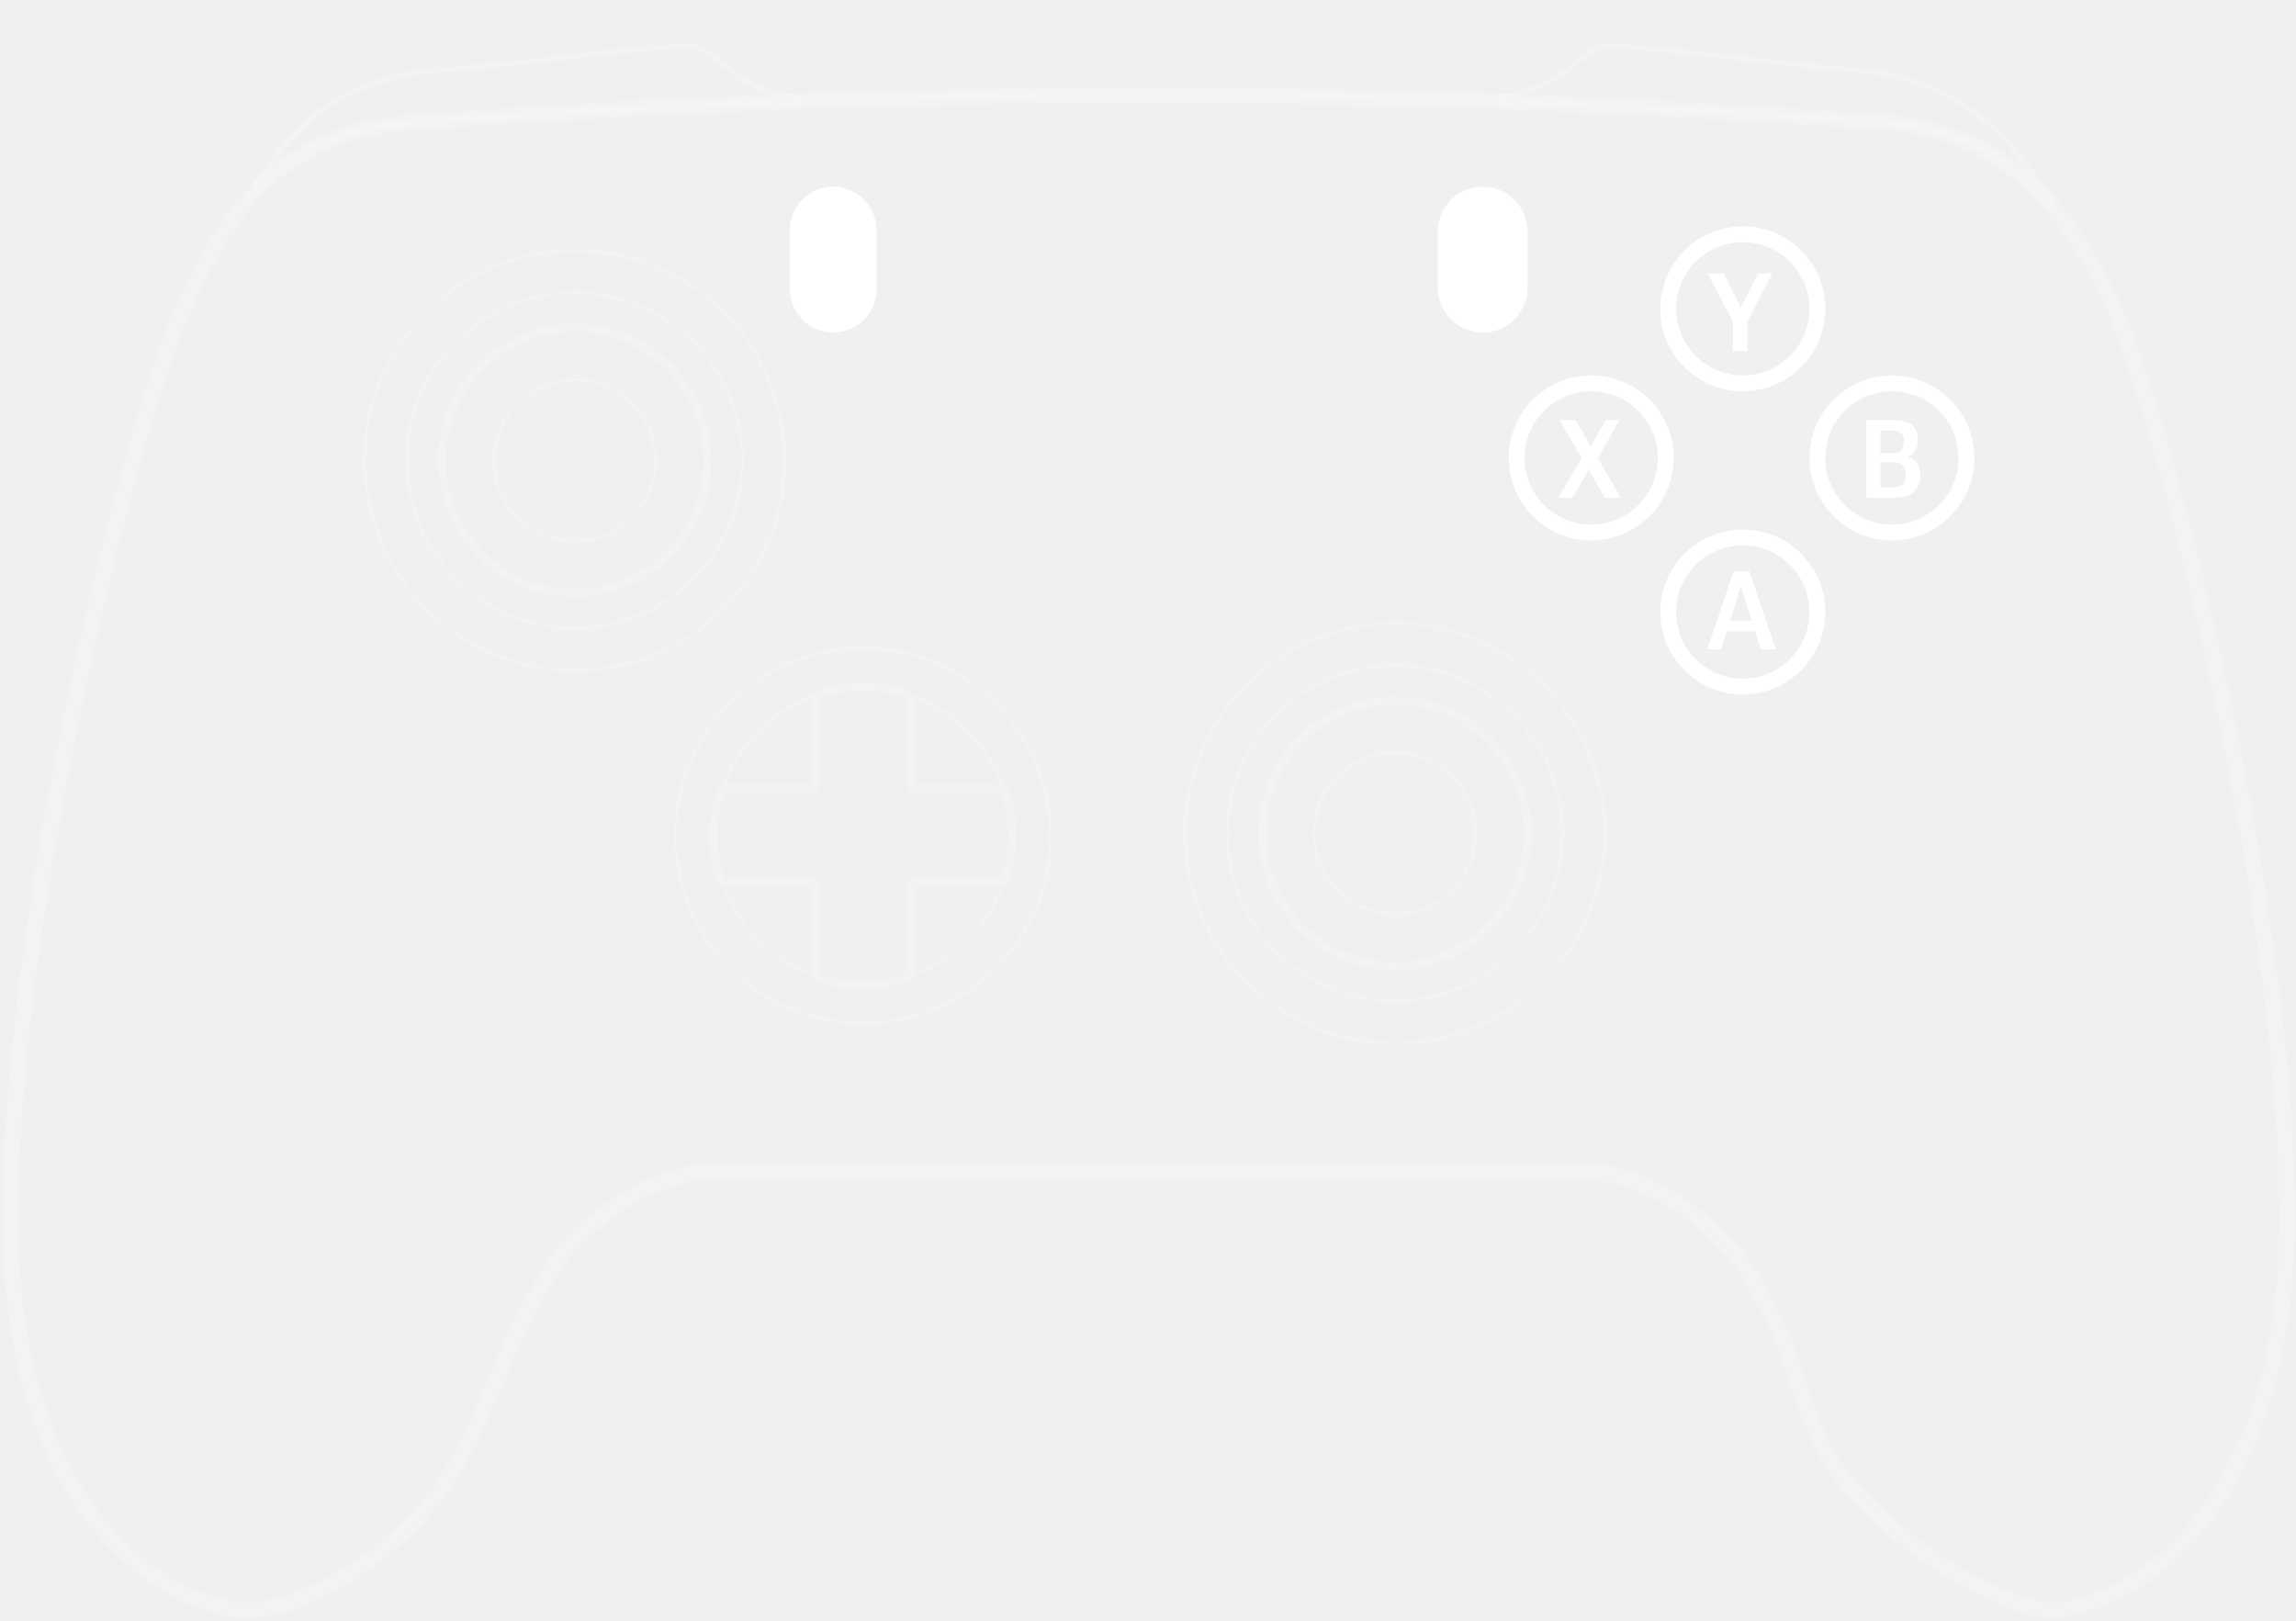
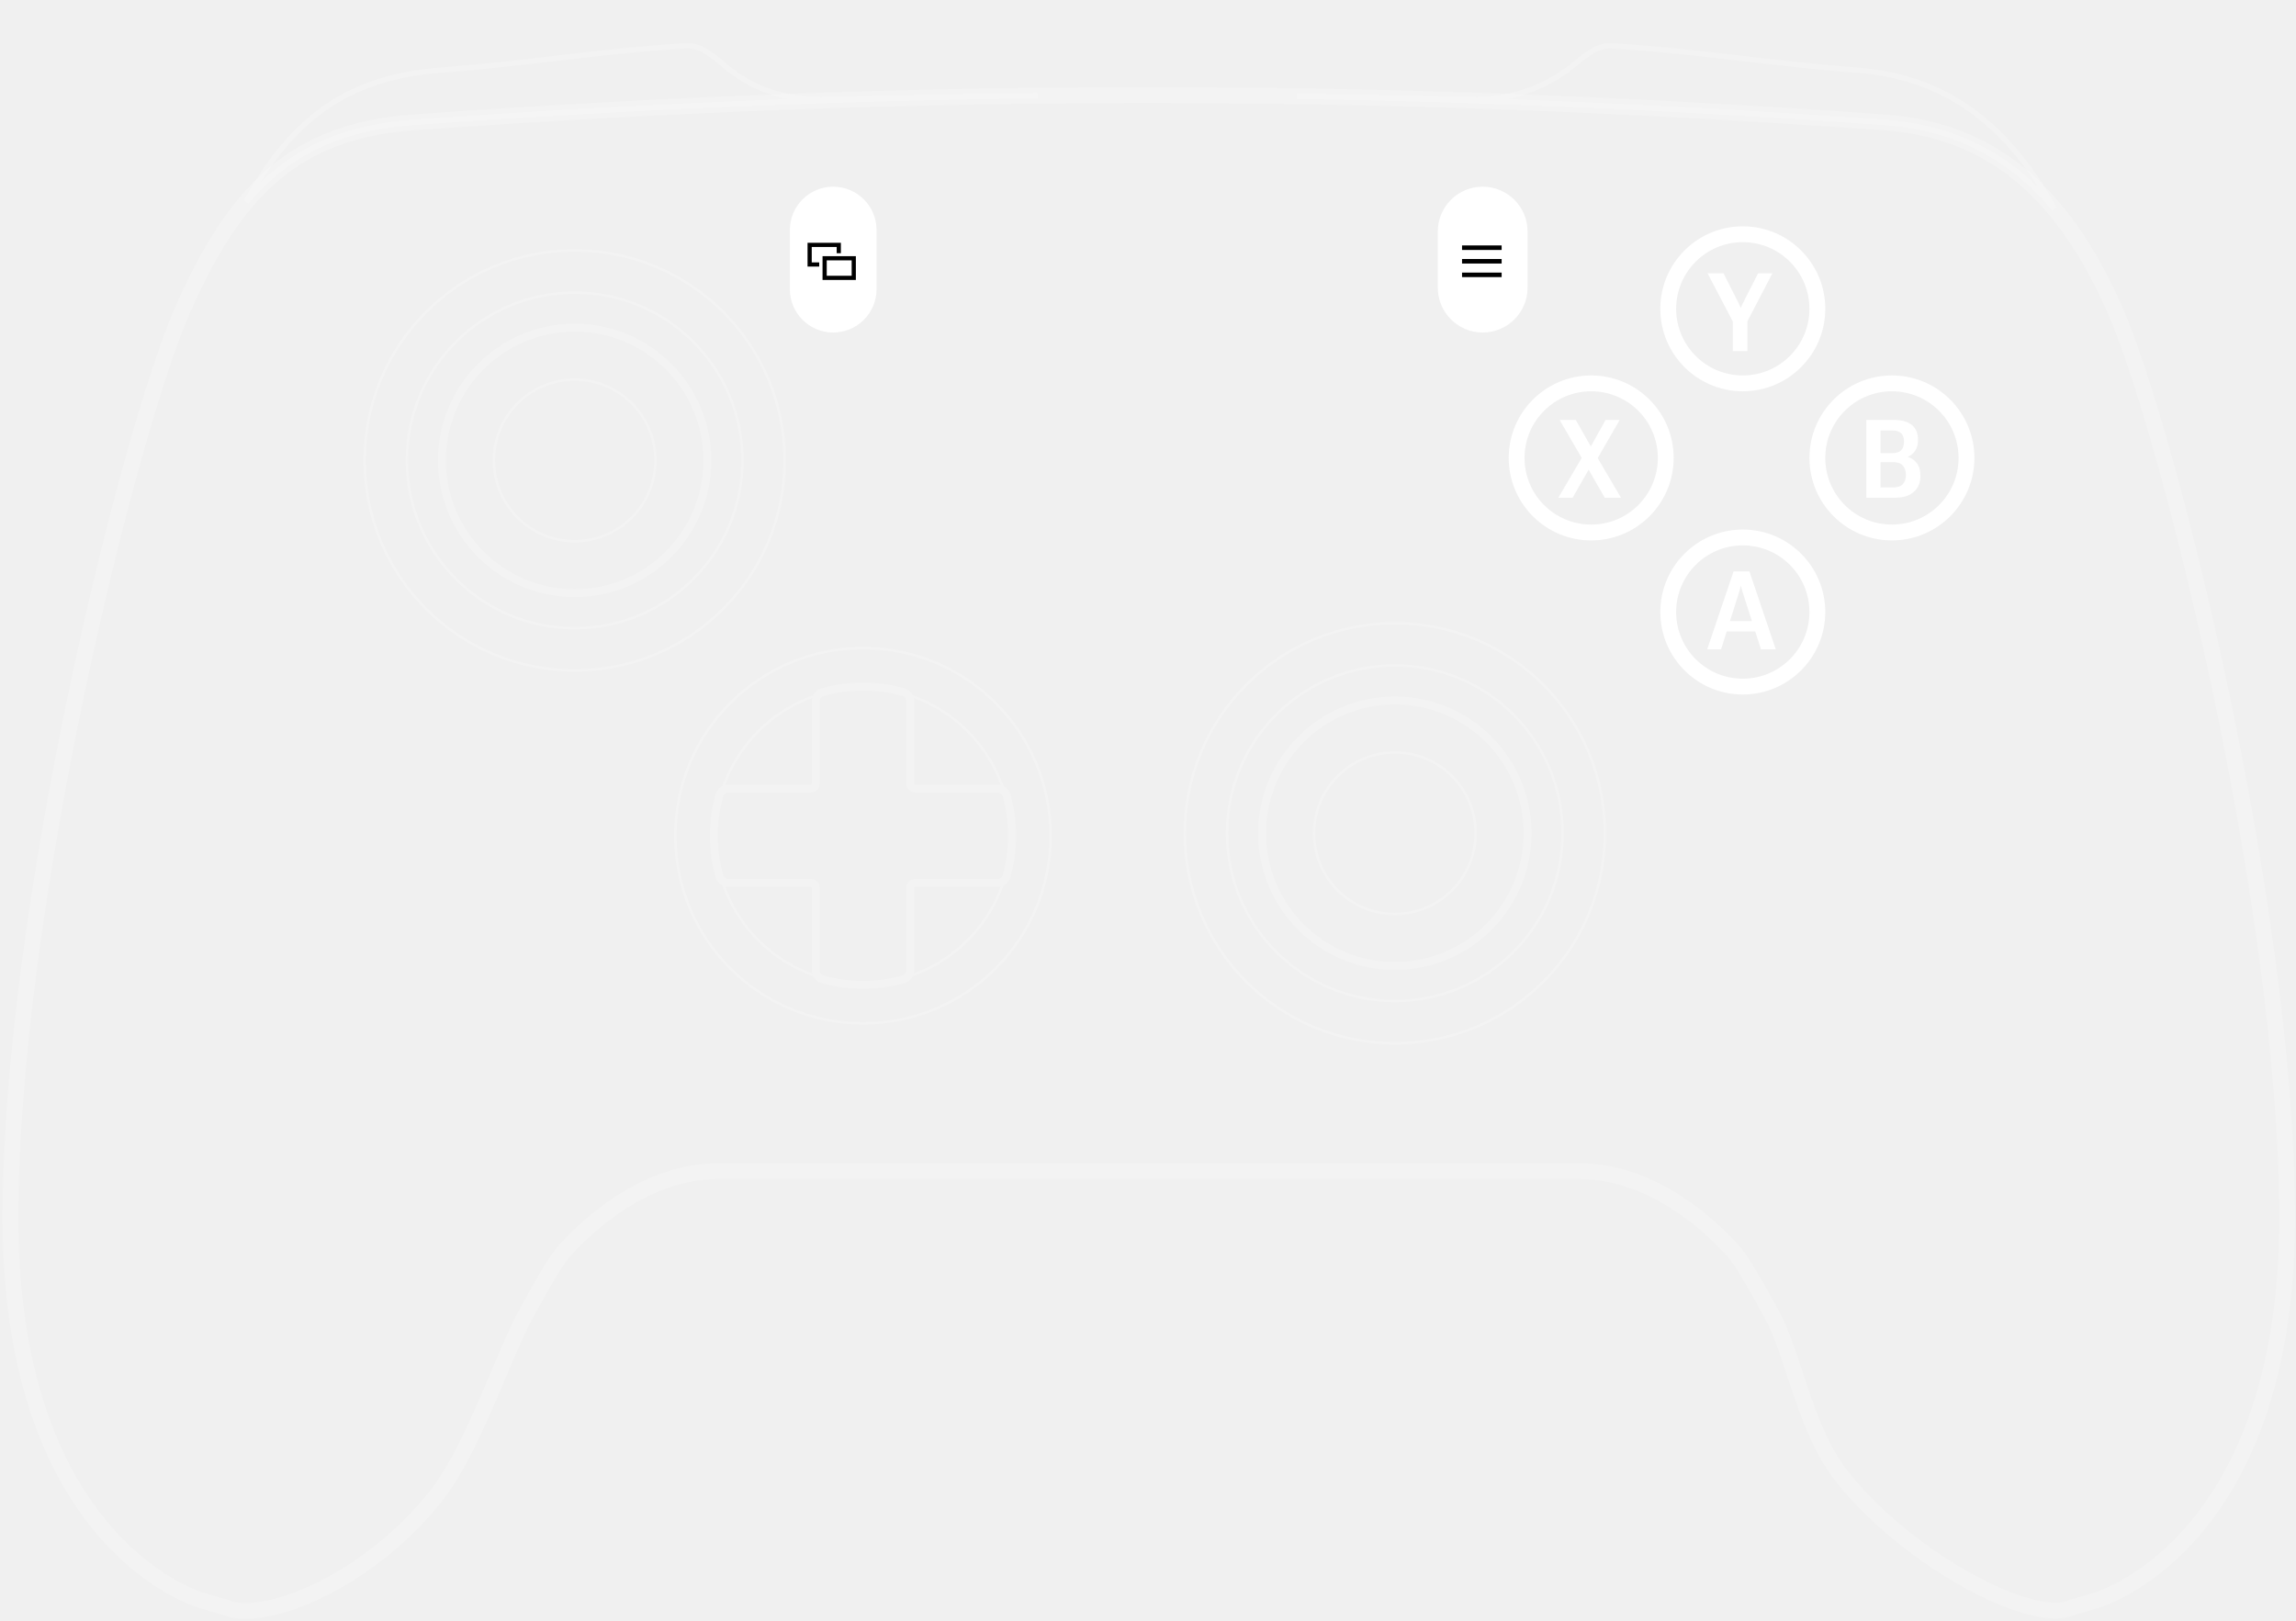
<svg xmlns="http://www.w3.org/2000/svg" width="870" height="614" viewBox="0 0 870 614" fill="none">
  <g opacity="0.2">
-     <circle cx="217.75" cy="174.458" r="79.579" stroke="white" stroke-width="0.942" />
-     <circle cx="217.75" cy="174.458" r="63.569" stroke="white" stroke-width="0.942" />
+     <circle cx="217.749" cy="174.458" r="79.579" stroke="white" stroke-width="0.942" />
+     <circle cx="217.751" cy="174.458" r="63.569" stroke="white" stroke-width="0.942" />
    <circle cx="217.75" cy="174.459" r="50.297" stroke="white" stroke-width="3" />
    <circle cx="217.75" cy="174.459" r="30.607" stroke="white" stroke-width="0.942" />
  </g>
  <g opacity="0.2">
-     <circle cx="528.532" cy="315.724" r="79.579" stroke="white" stroke-width="0.942" />
+     <circle cx="528.53" cy="315.724" r="79.579" stroke="white" stroke-width="0.942" />
    <circle cx="528.532" cy="315.724" r="63.569" stroke="white" stroke-width="0.942" />
-     <circle cx="528.533" cy="315.723" r="50.297" stroke="white" stroke-width="3" />
-     <circle cx="528.533" cy="315.723" r="30.607" stroke="white" stroke-width="0.942" />
+     <circle cx="528.531" cy="315.723" r="50.297" stroke="white" stroke-width="3" />
+     <circle cx="528.531" cy="315.723" r="30.607" stroke="white" stroke-width="0.942" />
  </g>
  <g opacity="0.2">
-     <circle cx="326.995" cy="316.664" r="71.103" stroke="white" stroke-width="0.942" />
-     <circle cx="326.995" cy="316.666" r="56.035" stroke="white" stroke-width="0.942" />
-     <path d="M377.895 334.56C379.516 334.56 380.968 333.526 381.406 331.965C382.771 327.099 383.501 321.968 383.501 316.666C383.501 311.364 382.771 306.233 381.406 301.367C380.968 299.806 379.516 298.772 377.895 298.772H346.772C345.732 298.772 344.889 297.929 344.889 296.889V265.766C344.889 264.145 343.855 262.694 342.294 262.256C337.428 260.89 332.297 260.16 326.995 260.16C321.693 260.16 316.562 260.89 311.696 262.256C310.135 262.694 309.102 264.145 309.102 265.766V296.889C309.102 297.929 308.258 298.773 307.218 298.773H276.096C274.474 298.773 273.023 299.806 272.585 301.367C271.219 306.233 270.489 311.364 270.489 316.666C270.489 321.968 271.219 327.099 272.585 331.965C273.023 333.526 274.474 334.56 276.096 334.56H307.218C308.258 334.56 309.102 335.403 309.102 336.443V367.566C309.102 369.187 310.135 370.638 311.696 371.076C316.562 372.442 321.693 373.172 326.995 373.172C332.297 373.172 337.428 372.442 342.294 371.076C343.855 370.638 344.889 369.187 344.889 367.566V336.443C344.889 335.403 345.732 334.56 346.772 334.56H377.895Z" stroke="white" stroke-width="3" />
+     <circle cx="326.996" cy="316.664" r="71.103" stroke="white" stroke-width="0.942" />
+     <circle cx="326.998" cy="316.666" r="56.035" stroke="white" stroke-width="0.942" />
+     <path d="M377.898 334.56C379.519 334.56 380.97 333.526 381.408 331.965C382.774 327.099 383.504 321.968 383.504 316.666C383.504 311.364 382.774 306.233 381.408 301.367C380.97 299.806 379.519 298.772 377.898 298.772H346.775C345.735 298.772 344.892 297.929 344.892 296.889V265.766C344.892 264.145 343.858 262.694 342.297 262.256C337.431 260.89 332.3 260.16 326.998 260.16C321.696 260.16 316.565 260.89 311.699 262.256C310.138 262.694 309.105 264.145 309.105 265.766V296.889C309.105 297.929 308.261 298.773 307.221 298.773H276.098C274.477 298.773 273.026 299.806 272.588 301.367C271.222 306.233 270.492 311.364 270.492 316.666C270.492 321.968 271.222 327.099 272.588 331.965C273.026 333.526 274.477 334.56 276.098 334.56H307.221C308.261 334.56 309.105 335.403 309.105 336.443V367.566C309.105 369.187 310.138 370.638 311.699 371.076C316.565 372.442 321.696 373.172 326.998 373.172C332.3 373.172 337.431 372.442 342.297 371.076C343.858 370.638 344.892 369.187 344.892 367.566V336.443C344.892 335.403 345.735 334.56 346.775 334.56H377.898Z" stroke="white" stroke-width="3" />
  </g>
-   <circle cx="660.38" cy="117.011" r="28.253" stroke="white" stroke-width="6" />
-   <circle cx="660.38" cy="231.907" r="28.253" stroke="white" stroke-width="6" />
+   <circle cx="660.378" cy="117.011" r="28.253" stroke="white" stroke-width="6" />
+   <circle cx="660.378" cy="231.907" r="28.253" stroke="white" stroke-width="6" />
  <circle cx="602.933" cy="173.517" r="28.253" stroke="white" stroke-width="6" />
  <circle cx="716.886" cy="173.517" r="28.253" stroke="white" stroke-width="6" />
-   <path d="M656.604 133.022V121.833L647.033 103.562H653.063L658.667 114.59C658.843 114.954 658.998 115.291 659.133 115.601C659.281 115.912 659.423 116.242 659.558 116.593H659.659C659.794 116.242 659.929 115.912 660.063 115.601C660.212 115.291 660.38 114.954 660.569 114.59L666.174 103.562H671.596L662.127 121.752V133.022H656.604Z" fill="white" />
-   <path d="M590.486 188.585L600.401 171.71H601.372L608.393 159.125H613.734L604.447 175.251H603.517L595.909 188.585H590.486ZM590.972 159.125H597.082L604.245 171.69H604.285L614.22 188.585H608.069L600.401 175.251H600.36L590.972 159.125Z" fill="white" />
+   <path d="M656.602 133.022V121.833L647.031 103.562H653.061L658.665 114.59C658.841 114.954 658.996 115.291 659.131 115.601C659.279 115.912 659.421 116.242 659.556 116.593H659.657C659.792 116.242 659.927 115.912 660.061 115.601C660.21 115.291 660.378 114.954 660.567 114.59L666.172 103.562H671.594L662.125 121.752V133.022H656.602Z" fill="white" />
+   <path d="M590.484 188.585L600.399 171.71H601.37L608.391 159.125H613.732L604.445 175.251H603.515L595.907 188.585H590.484ZM590.97 159.125H597.08L604.243 171.69H604.283L614.218 188.585H608.067L600.399 175.251H600.358L590.97 159.125Z" fill="white" />
  <path d="M646.891 246.032L656.886 216.512H662.895L672.87 246.032H667.265L660.406 224.645C660.245 224.133 660.11 223.674 660.002 223.27C659.894 222.851 659.793 222.447 659.698 222.056H659.597C659.503 222.447 659.401 222.851 659.294 223.27C659.186 223.674 659.051 224.133 658.889 224.645L652.151 246.032H646.891ZM652.07 239.254L653.122 235.329H666.375L667.468 239.254H652.07Z" fill="white" />
  <path d="M707.191 188.585V159.125H717.733C720.66 159.125 722.899 159.759 724.45 161.027C726.002 162.295 726.777 164.19 726.777 166.712C726.777 168.372 726.406 169.747 725.664 170.84C724.936 171.919 724.005 172.661 722.872 173.066V173.147C724.275 173.524 725.428 174.313 726.332 175.514C727.236 176.701 727.688 178.299 727.688 180.309C727.688 182.926 726.838 184.963 725.138 186.42C723.452 187.863 721.166 188.585 718.279 188.585H707.191ZM712.573 184.68H717.531C719.122 184.68 720.296 184.255 721.051 183.405C721.807 182.555 722.184 181.402 722.184 179.945C722.184 178.475 721.807 177.308 721.051 176.445C720.296 175.568 719.122 175.129 717.531 175.129H712.573V184.68ZM712.573 171.71H717.005C718.583 171.71 719.723 171.326 720.424 170.557C721.125 169.788 721.476 168.716 721.476 167.34C721.476 165.964 721.125 164.918 720.424 164.204C719.723 163.489 718.583 163.124 717.005 163.111H712.573V171.71Z" fill="white" />
-   <path d="M299.8 87.163C299.8 78.369 306.928 71.24 315.722 71.24C324.516 71.24 331.645 78.369 331.645 87.163V109.572C331.645 118.366 324.516 125.494 315.722 125.494C306.928 125.494 299.8 118.366 299.8 109.572V87.163Z" fill="white" stroke="white" />
-   <path d="M545.306 87.752C545.306 78.633 552.698 71.24 561.818 71.24C570.937 71.24 578.33 78.633 578.33 87.752V108.982C578.33 118.102 570.937 125.494 561.818 125.494C552.698 125.494 545.306 118.102 545.306 108.982V87.752Z" fill="white" stroke="white" />
-   <path opacity="0.2" d="M68.972 117.952C88.749 72.748 111.351 49.63 156.556 46.378C349.281 32.515 521.307 32.606 714.04 46.378C754.536 49.272 781.847 72.748 801.624 117.952C821.401 163.157 866.626 343.034 866.626 461.696C866.626 580.359 800.702 604.845 793.168 606.728C792.232 606.962 791.253 607.269 790.231 607.589C788.731 608.058 787.14 608.556 785.465 608.894C784.549 609.375 783.508 609.739 782.327 609.969C765.375 613.265 722.054 589.721 698.039 559.584C689.425 548.775 684.602 534.175 680.184 520.8C677.304 512.081 674.595 503.882 671.121 497.593C665.065 486.634 660.247 477.913 656.601 473.884C647.654 463.995 625.994 443.747 598.212 443.747H272.361C244.579 443.747 222.919 463.995 213.972 473.884C210.326 477.913 205.508 486.634 199.452 497.593C196.307 503.285 192.829 511.503 189.008 520.529C182.132 536.775 174.147 555.64 165 567.118C140.985 597.255 105.198 613.265 88.246 609.969C87.059 609.738 86.013 609.371 85.094 608.886C83.432 608.549 81.854 608.055 80.364 607.589C79.343 607.269 78.363 606.962 77.427 606.728C69.893 604.845 3.97 580.359 3.97 461.696C3.97 343.034 49.194 163.157 68.972 117.952Z" stroke="white" stroke-width="6" />
+   <path d="M299.797 87.163C299.797 78.369 306.926 71.24 315.719 71.24C324.513 71.24 331.642 78.369 331.642 87.163V109.572C331.642 118.366 324.513 125.494 315.719 125.494C306.926 125.494 299.797 118.366 299.797 109.572V87.163Z" fill="white" stroke="white" />
+   <path d="M545.305 87.752C545.305 78.633 552.697 71.24 561.817 71.24C570.936 71.24 578.329 78.633 578.329 87.752V108.982C578.329 118.102 570.936 125.494 561.817 125.494C552.697 125.494 545.305 118.102 545.305 108.982V87.752Z" fill="white" stroke="white" />
+   <path opacity="0.2" d="M68.971 117.952C88.748 72.748 111.35 49.63 156.555 46.378C349.28 32.515 521.306 32.606 714.039 46.378C754.535 49.272 781.846 72.748 801.623 117.952C821.4 163.157 866.625 343.034 866.625 461.696C866.625 580.359 800.701 604.845 793.167 606.728C792.231 606.962 791.252 607.269 790.23 607.589C788.73 608.058 787.139 608.556 785.464 608.894C784.548 609.375 783.507 609.739 782.326 609.969C765.374 613.265 722.053 589.721 698.038 559.584C689.424 548.775 684.601 534.175 680.183 520.8C677.303 512.081 674.594 503.882 671.12 497.593C665.064 486.634 660.246 477.913 656.6 473.884C647.653 463.995 625.993 443.747 598.211 443.747H272.36C244.578 443.747 222.918 463.995 213.971 473.884C210.325 477.913 205.507 486.634 199.451 497.593C196.307 503.285 192.828 511.503 189.007 520.529C182.131 536.775 174.146 555.64 164.999 567.118C140.984 597.255 105.197 613.265 88.245 609.969C87.058 609.738 86.012 609.371 85.093 608.886C83.431 608.549 81.853 608.055 80.363 607.589C79.342 607.269 78.362 606.962 77.426 606.728C69.892 604.845 3.969 580.359 3.969 461.696C3.969 343.034 49.193 163.157 68.971 117.952Z" stroke="white" stroke-width="6" />
  <g opacity="0.2">
-     <path d="M271.8 22.512C280.626 30.289 290.714 37.266 310.89 37.826C339.099 37.03 366.3 36.512 393.154 36.256C315.902 37.147 238.081 40.515 156.556 46.379C128.226 48.417 108.773 58.257 93.33 76.446C110.236 45.497 131.281 29.289 166.895 26.587C182.377 25.412 196.553 23.753 210.476 22.123C226.724 20.221 242.627 18.36 259.858 17.357C262.704 17.191 265.623 18.116 267.951 19.762C268.296 20.006 268.642 20.25 268.977 20.487C270.384 21.48 271.61 22.345 271.8 22.512Z" stroke="white" stroke-width="2" />
-     <path d="M778.394 79.069C760.321 46.322 736.503 29.059 703.7 26.587C688.179 25.417 673.969 23.758 660.011 22.129C643.79 20.235 627.91 18.382 610.707 17.381C607.865 17.216 604.948 18.139 602.622 19.781C602.286 20.019 601.949 20.256 601.621 20.487C600.213 21.481 598.984 22.347 598.796 22.512C589.969 30.289 577.78 37.328 559.706 37.826C536.373 37.212 513.731 36.753 491.406 36.458C564.079 37.591 637.424 40.904 714.04 46.379C740.65 48.28 761.567 59.069 778.394 79.069Z" stroke="white" stroke-width="2" />
+     <path d="M271.798 22.512C280.624 30.289 290.712 37.266 310.888 37.825C339.097 37.029 366.298 36.512 393.152 36.256C315.9 37.147 238.079 40.514 156.554 46.379C128.224 48.416 108.771 58.257 93.328 76.446C110.234 45.496 131.279 29.289 166.893 26.587C182.375 25.412 196.551 23.753 210.474 22.123C226.722 20.221 242.625 18.36 259.856 17.356C262.702 17.191 265.622 18.116 267.949 19.762C268.294 20.006 268.64 20.25 268.976 20.487C270.382 21.48 271.608 22.345 271.798 22.512Z" stroke="white" stroke-width="2" />
+     <path d="M778.392 79.069C760.319 46.322 736.501 29.059 703.698 26.587C688.177 25.417 673.967 23.758 660.009 22.129C643.789 20.235 627.908 18.381 610.705 17.381C607.863 17.216 604.946 18.138 602.62 19.781C602.284 20.018 601.947 20.256 601.619 20.487C600.211 21.481 598.982 22.347 598.794 22.512C589.967 30.289 577.778 37.328 559.704 37.825C536.371 37.212 513.729 36.753 491.404 36.458C564.077 37.591 637.422 40.904 714.038 46.379C740.648 48.28 761.565 59.069 778.392 79.069Z" stroke="white" stroke-width="2" />
  </g>
+   <rect x="312.472" y="97.86" width="11.037" height="7.426" stroke="black" stroke-width="1.584" />
+   <path fill-rule="evenodd" clip-rule="evenodd" d="M307.584 93.584H317.037V95.942H318.621V93.584V92H317.037H307.584H306V93.584V99.426V101.009H307.584H310.417V99.426H307.584V93.584Z" fill="black" />
+   <path fill-rule="evenodd" clip-rule="evenodd" d="M554 93H569V94.714H554V93ZM554 98.143H569V99.857H554V98.143ZM569 103.286H554V105H569V103.286Z" fill="black" />
</svg>
